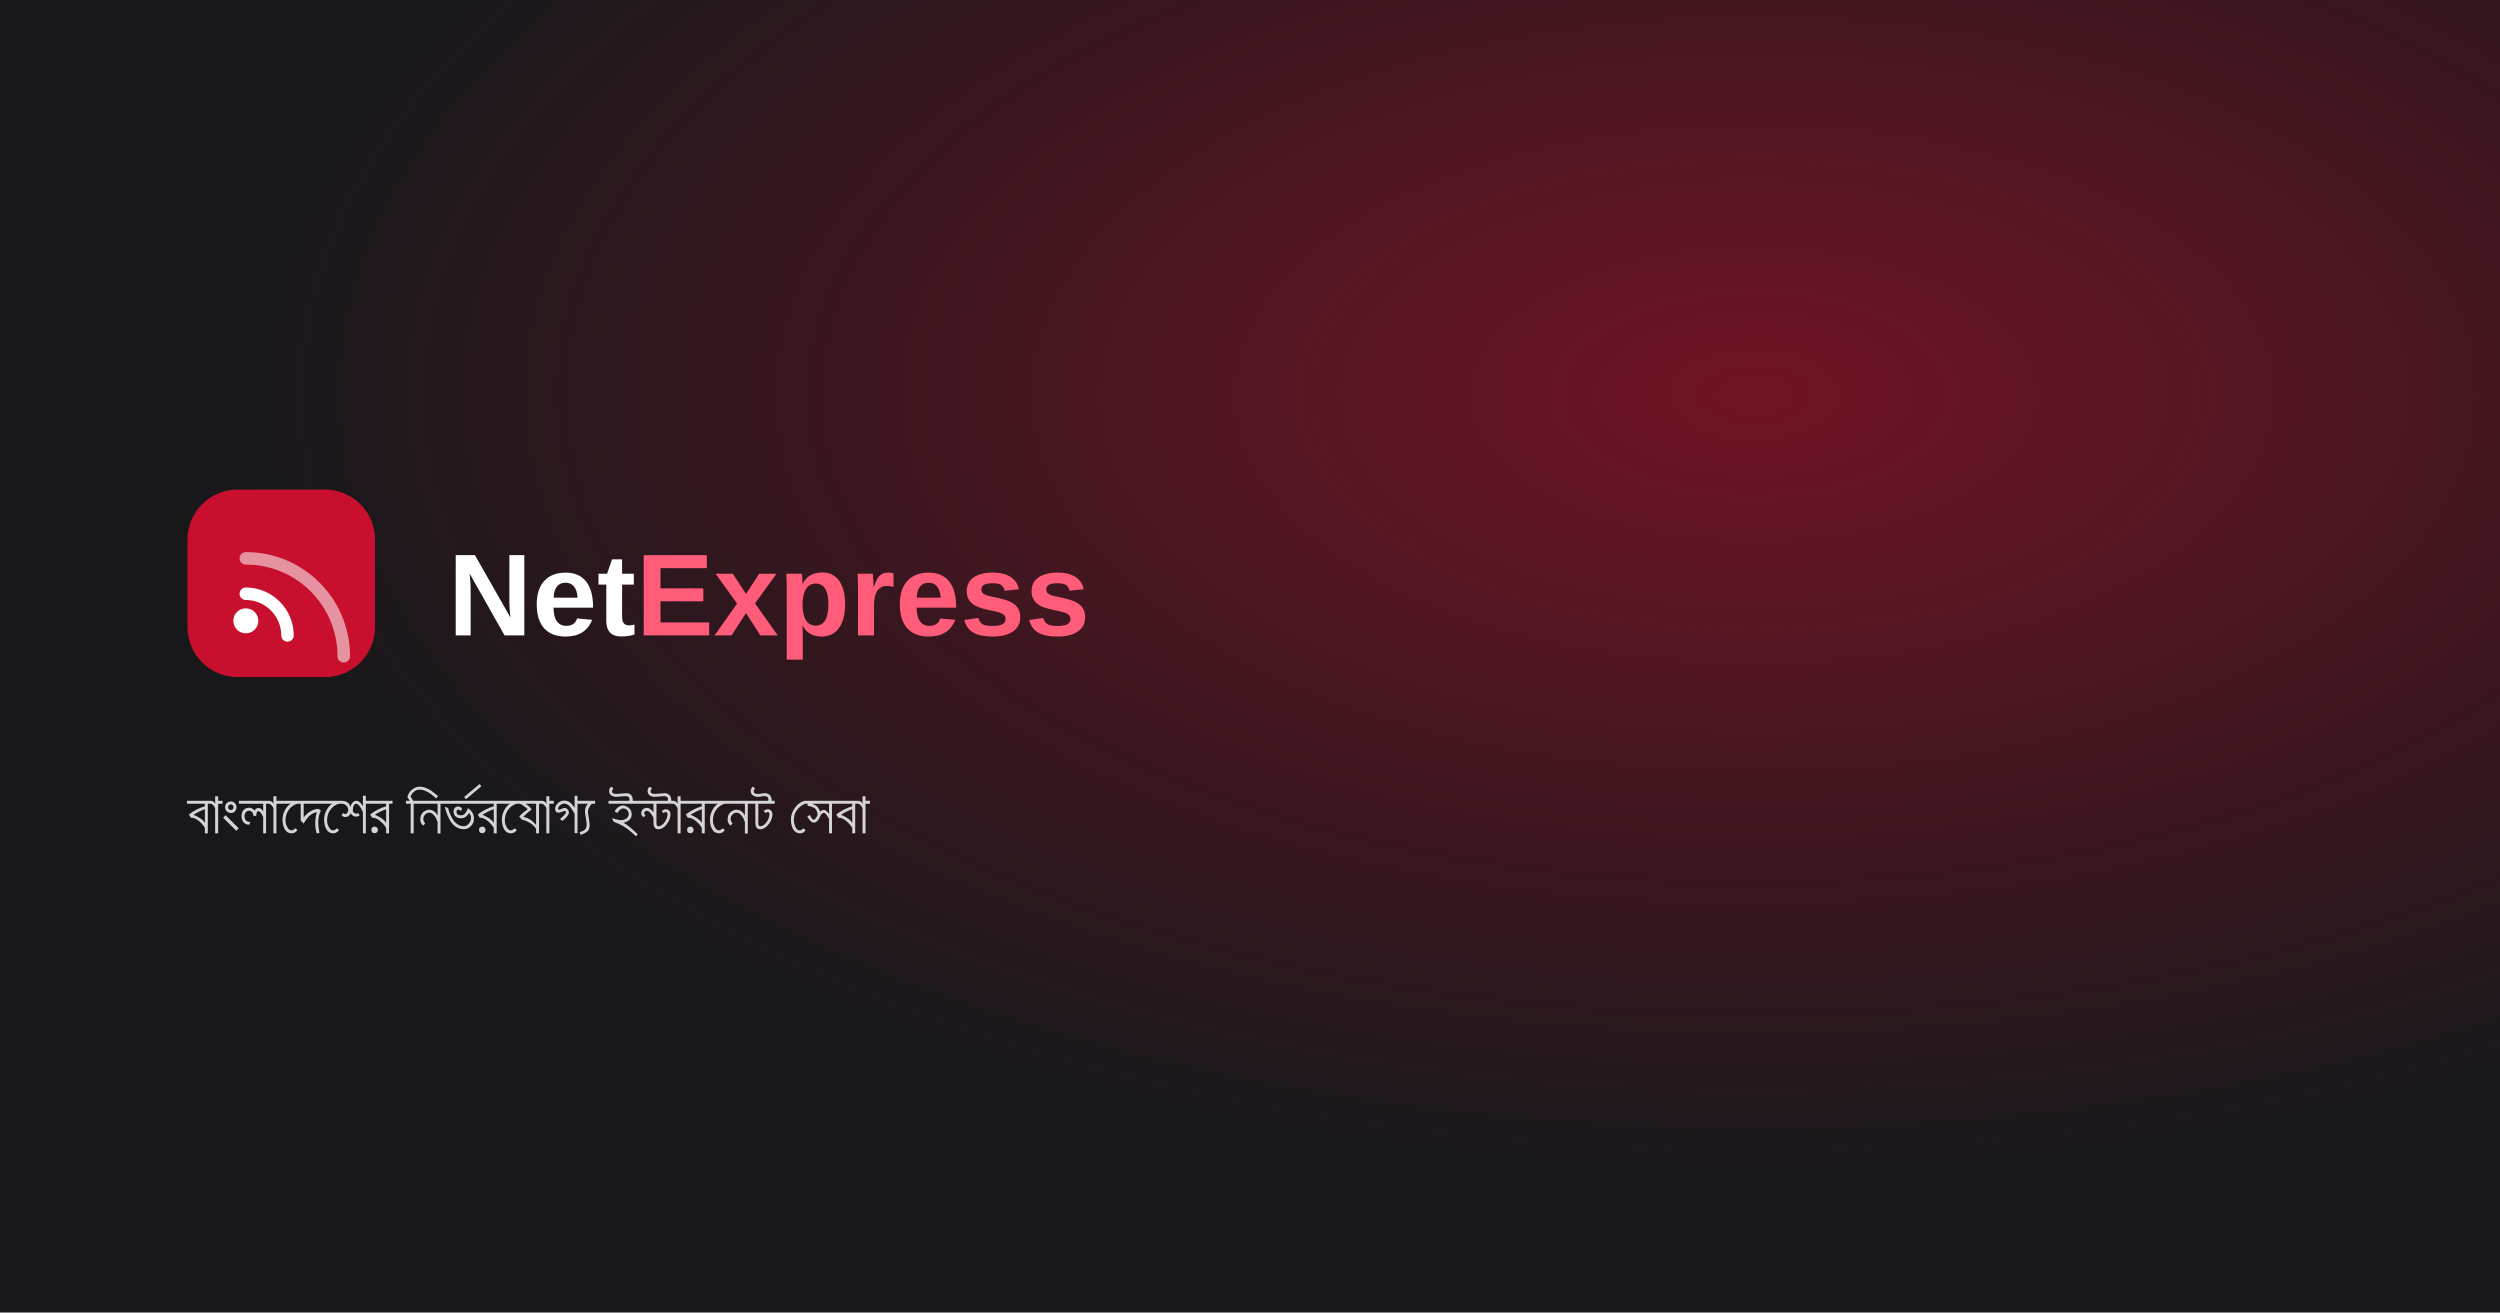
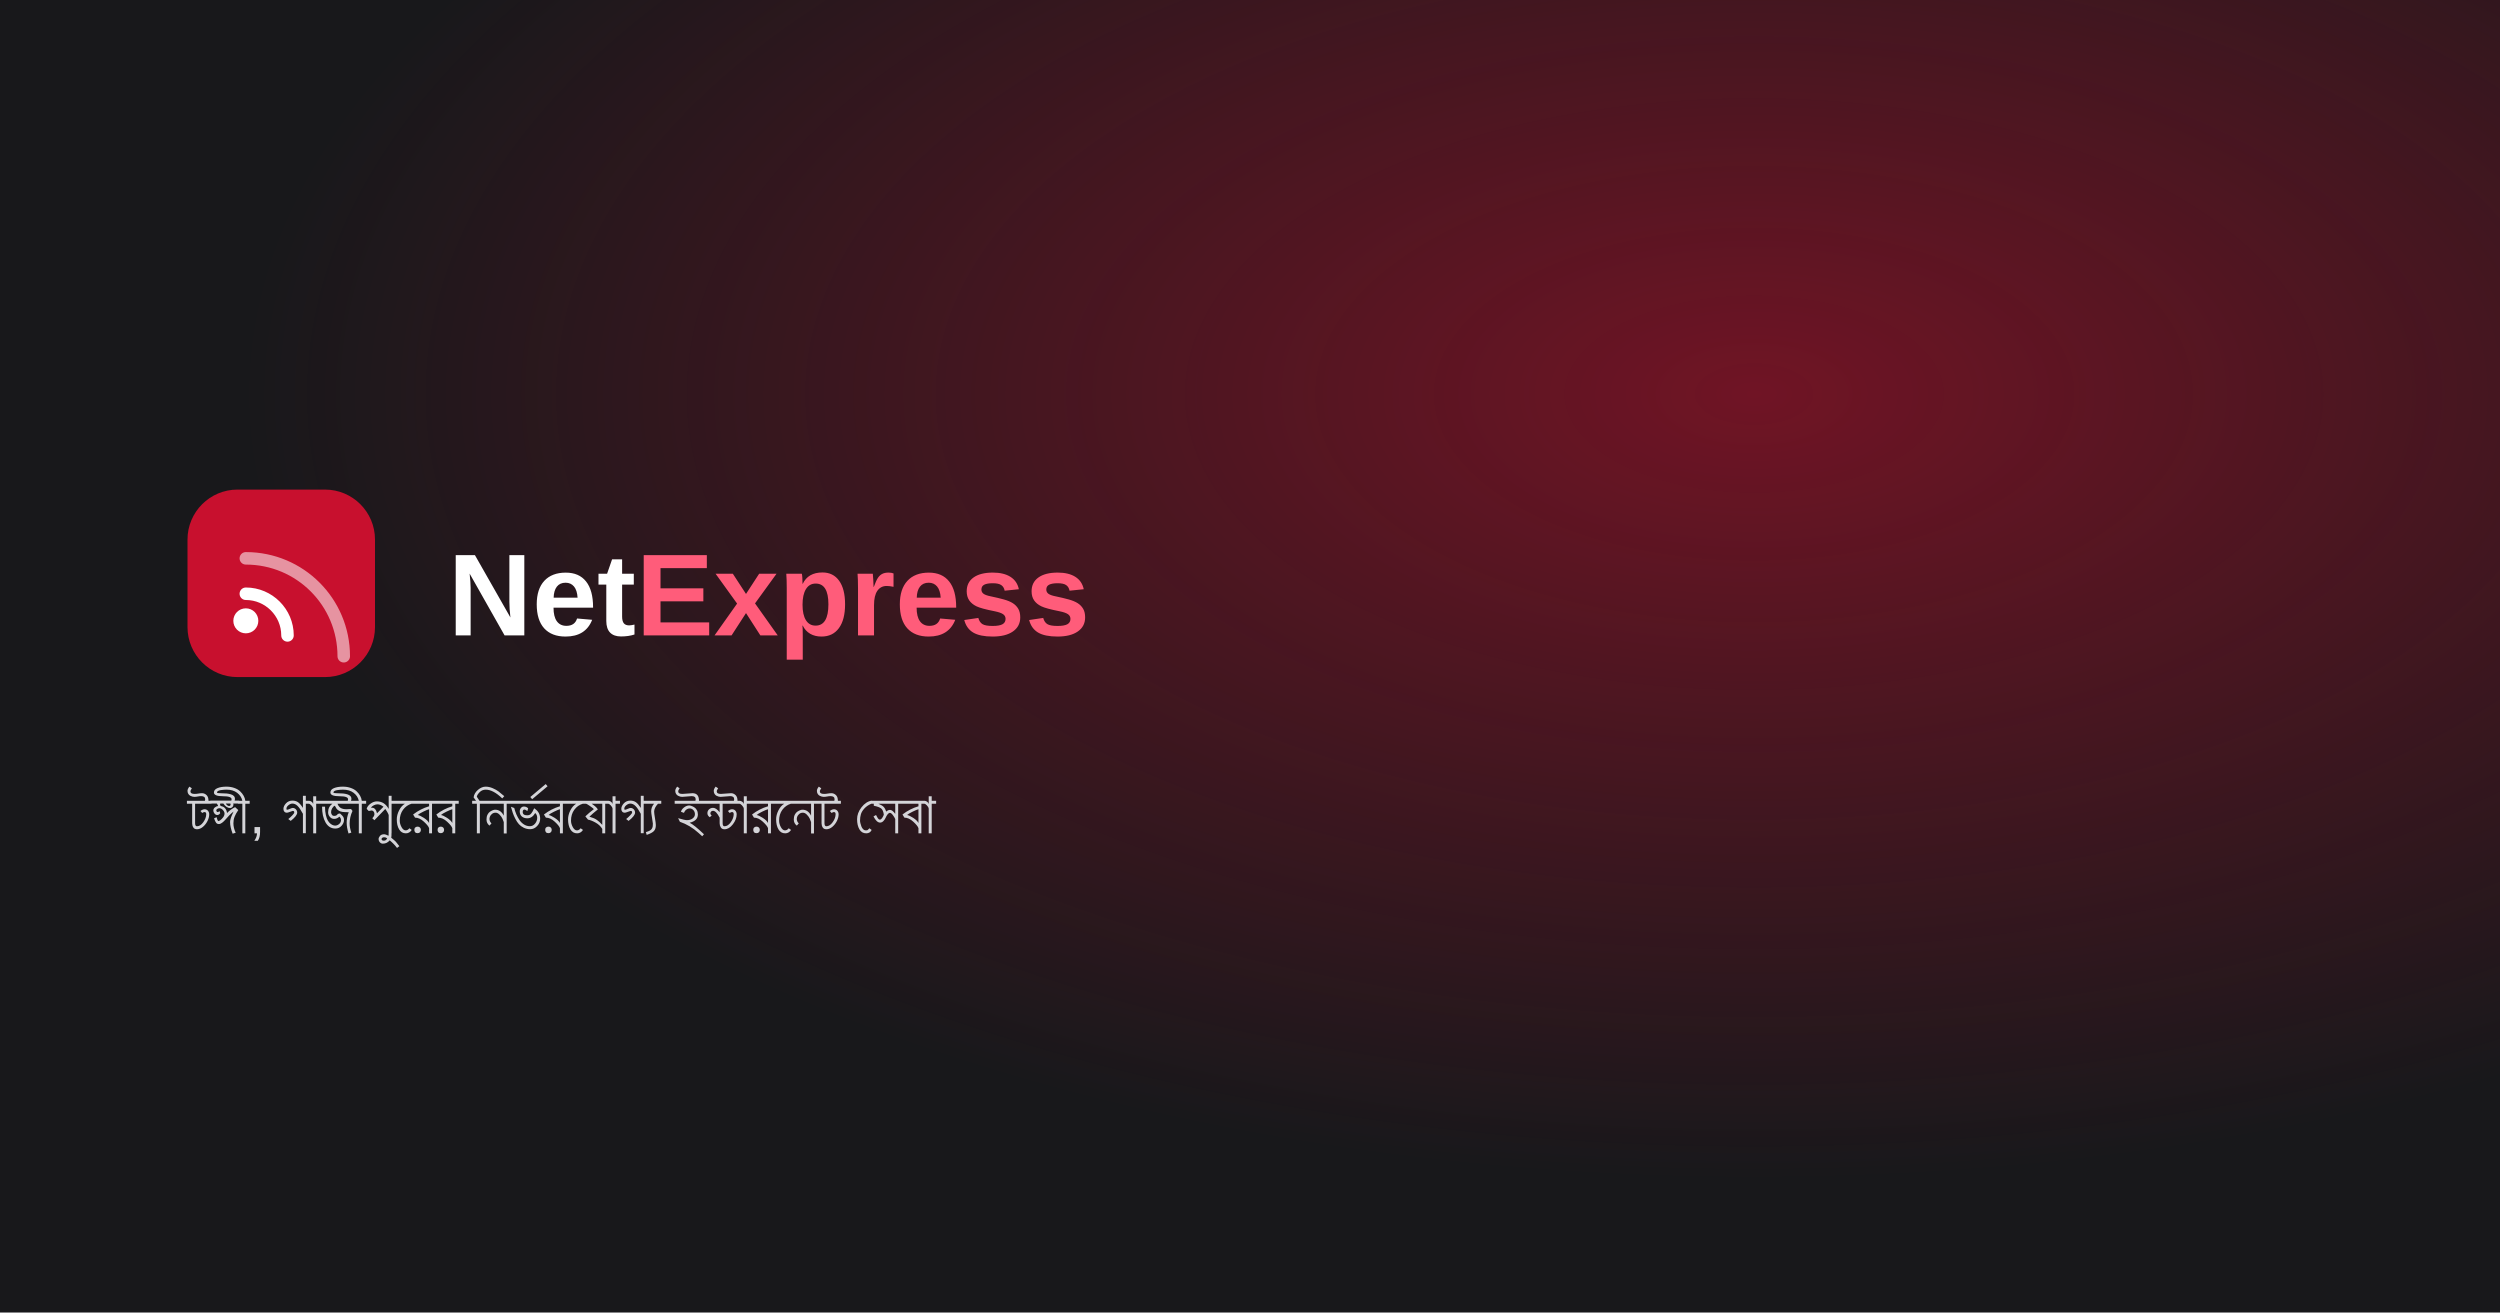
<svg xmlns="http://www.w3.org/2000/svg" width="1200" height="630" viewBox="0 0 1200 630" fill="none">
  <rect width="1200" height="630" fill="#18181B" />
  <defs>
    <radialGradient id="og-glow" cx="70%" cy="30%" r="60%">
      <stop offset="0%" stop-color="#C8102E" stop-opacity="0.5" />
      <stop offset="100%" stop-color="#C8102E" stop-opacity="0" />
    </radialGradient>
  </defs>
  <rect width="1200" height="630" fill="url(#og-glow)" />
  <rect x="90" y="235" width="90" height="90" rx="24" fill="#C8102E" />
  <circle cx="118" cy="298" r="6" fill="#FFFFFF" />
  <path d="M118 285c11 0 20 9 20 20" stroke="#FFFFFF" stroke-width="6" stroke-linecap="round" fill="none" />
  <path d="M118 268c26 0 47 21 47 47" stroke="#FFFFFF" stroke-opacity="0.55" stroke-width="6" stroke-linecap="round" fill="none" />
  <text x="215" y="305" font-family="'Poppins','Segoe UI',Arial,sans-serif" font-size="56" font-weight="700" fill="#FFFFFF">Net<tspan fill="#FF5C7A">Express</tspan>
  </text>
-   <text x="90" y="400" font-family="'Poppins','Segoe UI',Arial,sans-serif" font-size="28" fill="#D4D4D8">বাংলাদেশের নির্ভরযোগ্য ইন্টারনেট সেবা</text>
+   <text x="90" y="400" font-family="'Poppins','Segoe UI',Arial,sans-serif" font-size="28" fill="#D4D4D8">টঙ্গী, গাজীপুরের নির্ভরযোগ্য ইন্টারনেট সেবা</text>
</svg>
